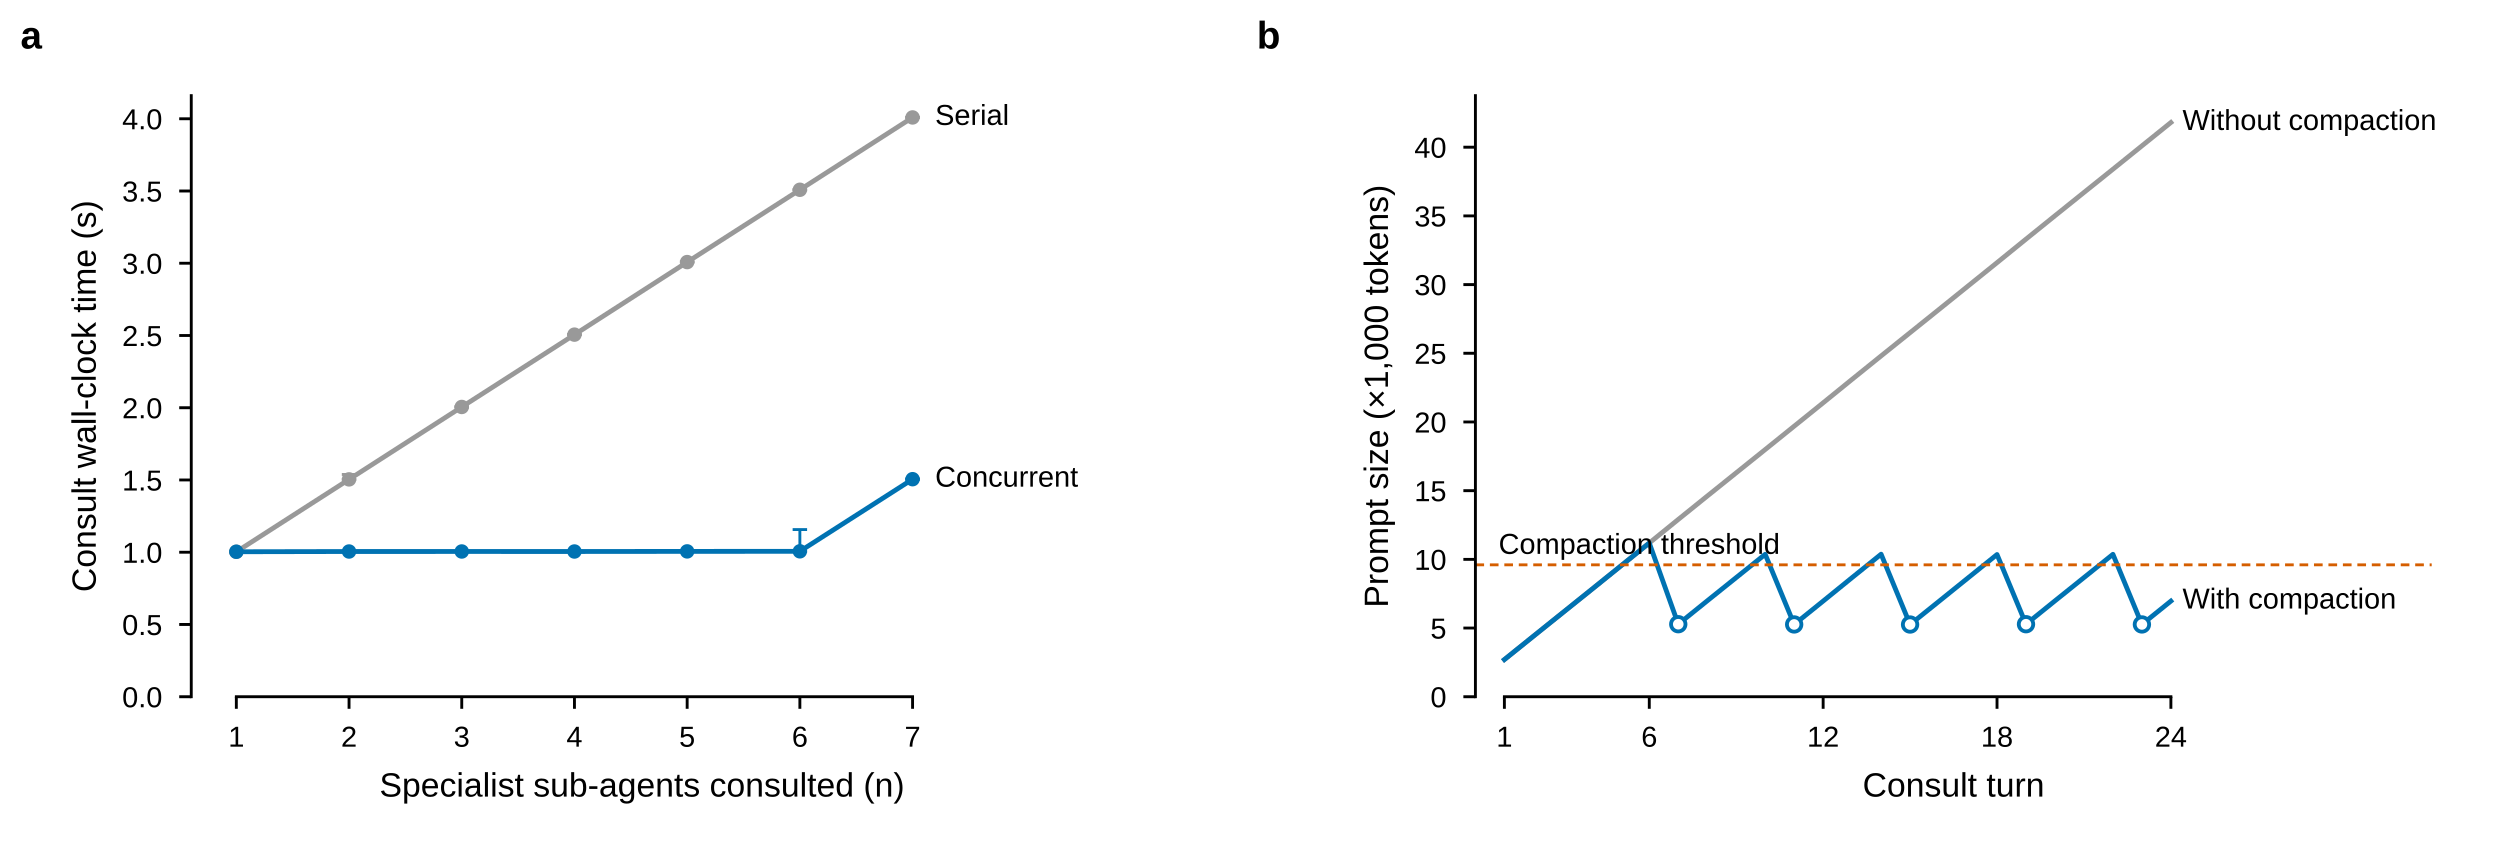
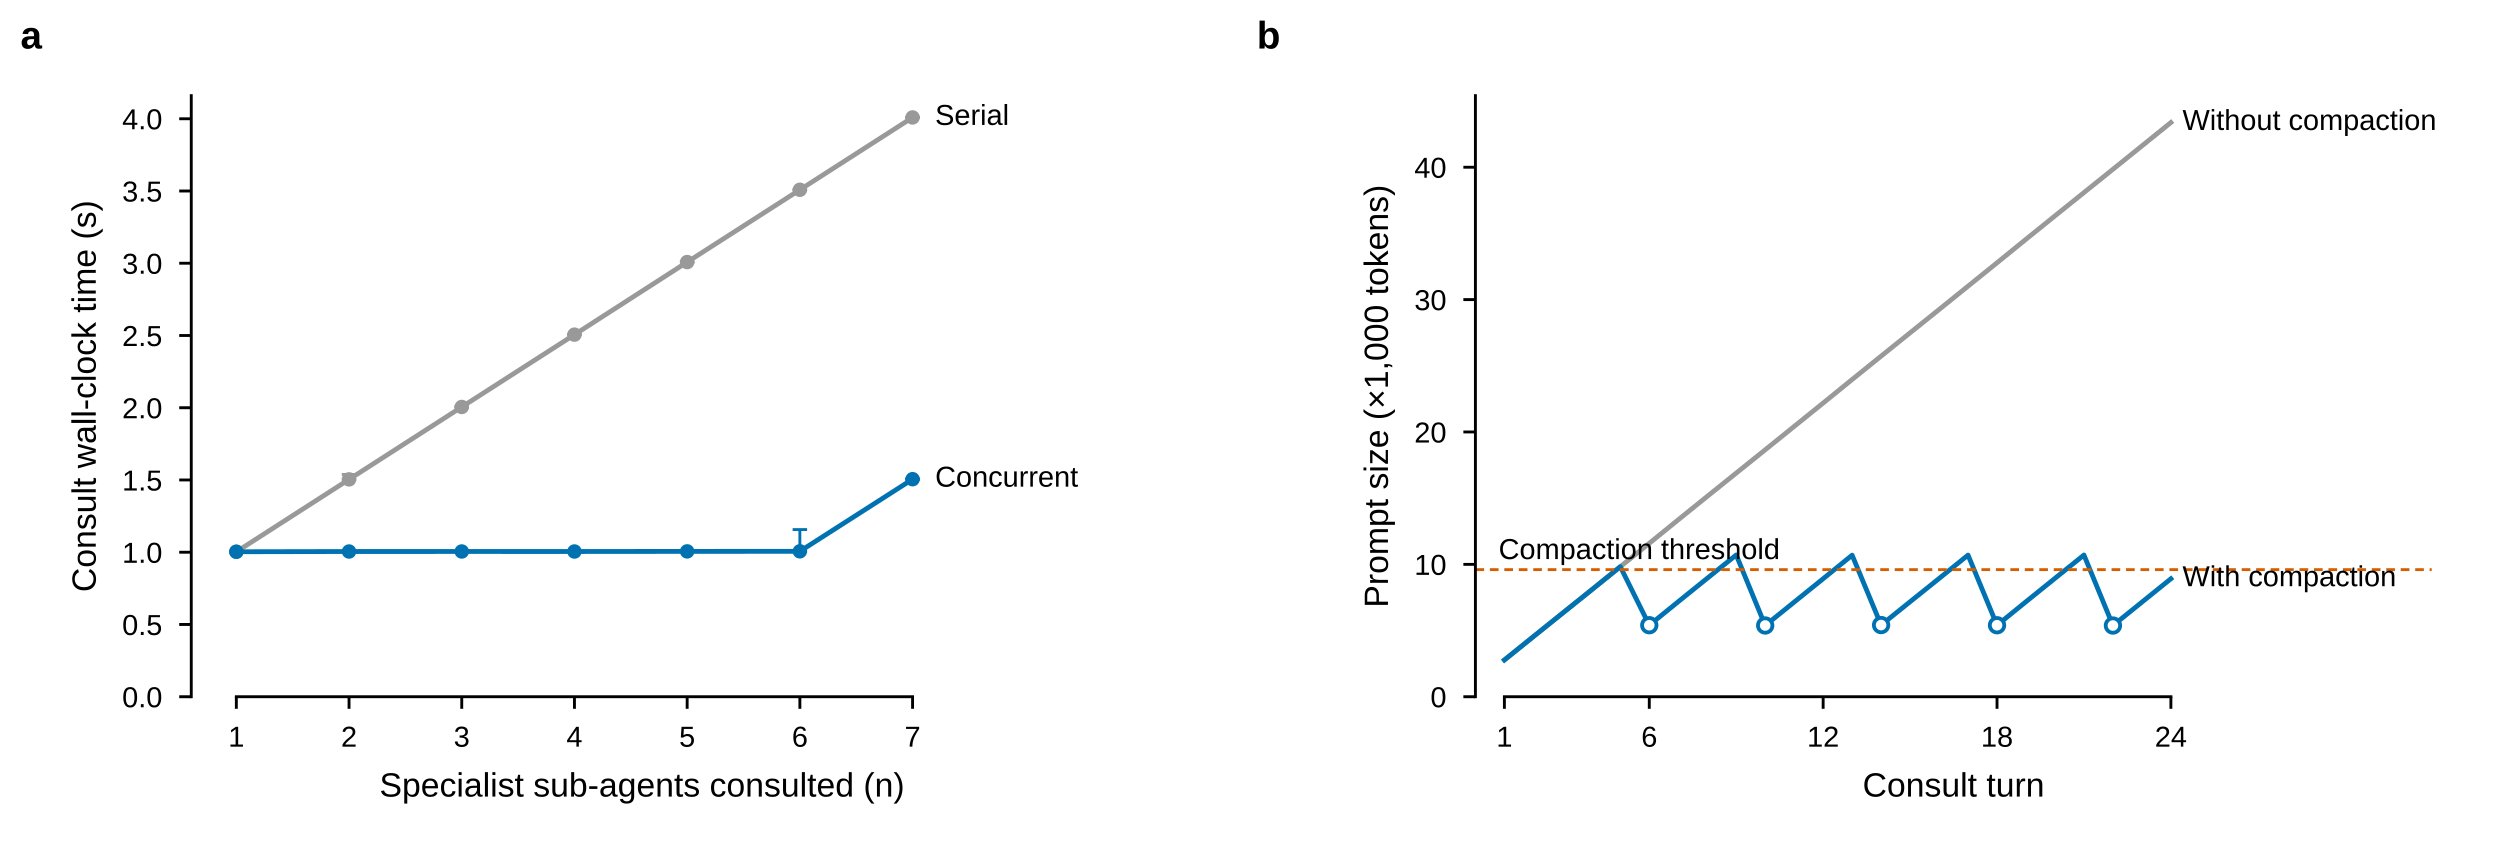
<svg xmlns="http://www.w3.org/2000/svg" xmlns:xlink="http://www.w3.org/1999/xlink" width="518.74pt" height="175.748pt" viewBox="0 0 518.74 175.748" version="1.1">
  <defs>
    <style type="text/css">*{stroke-linejoin: round; stroke-linecap: butt}</style>
  </defs>
  <g id="figure_1">
    <g id="patch_1">
      <path d="M 0 175.748  L 518.74 175.748  L 518.74 0  L 0 0  z " style="fill: #ffffff" />
    </g>
    <g id="axes_1">
      <g id="patch_2">
        <path d="M 39.685 144.567  L 226.772 144.567  L 226.772 19.843  L 39.685 19.843  z " style="fill: #ffffff" />
      </g>
      <g id="matplotlib.axis_1">
        <g id="xtick_1">
          <g id="line2d_1">
            <defs>
-               <path id="m132a4a13b3" d="M 0 0  L 0 2.5  " style="stroke: #000000; stroke-width: 0.6" />
+               <path id="m43f0a25171" d="M 0 0  L 0 2.5  " style="stroke: #000000; stroke-width: 0.6" />
            </defs>
            <g>
-               <use xlink:href="#m132a4a13b3" x="49.039" y="144.567" style="stroke: #000000; stroke-width: 0.6" />
+               <use xlink:href="#m43f0a25171" x="49.039" y="144.567" style="stroke: #000000; stroke-width: 0.6" />
            </g>
          </g>
          <g id="text_1">
            <text style="font-size: 6px; font-family: 'Liberation Sans', sans-serif; text-anchor: middle" x="49.039" y="154.935" transform="rotate(-0 49.03937 154.9351)">1</text>
          </g>
        </g>
        <g id="xtick_2">
          <g id="line2d_2">
            <g>
-               <use xlink:href="#m132a4a13b3" x="72.425" y="144.567" style="stroke: #000000; stroke-width: 0.6" />
+               <use xlink:href="#m43f0a25171" x="72.425" y="144.567" style="stroke: #000000; stroke-width: 0.6" />
            </g>
          </g>
          <g id="text_2">
            <text style="font-size: 6px; font-family: 'Liberation Sans', sans-serif; text-anchor: middle" x="72.425" y="154.935" transform="rotate(-0 72.4252 154.9351)">2</text>
          </g>
        </g>
        <g id="xtick_3">
          <g id="line2d_3">
            <g>
-               <use xlink:href="#m132a4a13b3" x="95.811" y="144.567" style="stroke: #000000; stroke-width: 0.6" />
+               <use xlink:href="#m43f0a25171" x="95.811" y="144.567" style="stroke: #000000; stroke-width: 0.6" />
            </g>
          </g>
          <g id="text_3">
            <text style="font-size: 6px; font-family: 'Liberation Sans', sans-serif; text-anchor: middle" x="95.811" y="154.935" transform="rotate(-0 95.81102 154.9351)">3</text>
          </g>
        </g>
        <g id="xtick_4">
          <g id="line2d_4">
            <g>
-               <use xlink:href="#m132a4a13b3" x="119.197" y="144.567" style="stroke: #000000; stroke-width: 0.6" />
+               <use xlink:href="#m43f0a25171" x="119.197" y="144.567" style="stroke: #000000; stroke-width: 0.6" />
            </g>
          </g>
          <g id="text_4">
            <text style="font-size: 6px; font-family: 'Liberation Sans', sans-serif; text-anchor: middle" x="119.197" y="154.935" transform="rotate(-0 119.1968 154.9351)">4</text>
          </g>
        </g>
        <g id="xtick_5">
          <g id="line2d_5">
            <g>
-               <use xlink:href="#m132a4a13b3" x="142.583" y="144.567" style="stroke: #000000; stroke-width: 0.6" />
+               <use xlink:href="#m43f0a25171" x="142.583" y="144.567" style="stroke: #000000; stroke-width: 0.6" />
            </g>
          </g>
          <g id="text_5">
            <text style="font-size: 6px; font-family: 'Liberation Sans', sans-serif; text-anchor: middle" x="142.583" y="154.935" transform="rotate(-0 142.5827 154.9351)">5</text>
          </g>
        </g>
        <g id="xtick_6">
          <g id="line2d_6">
            <g>
-               <use xlink:href="#m132a4a13b3" x="165.969" y="144.567" style="stroke: #000000; stroke-width: 0.6" />
+               <use xlink:href="#m43f0a25171" x="165.969" y="144.567" style="stroke: #000000; stroke-width: 0.6" />
            </g>
          </g>
          <g id="text_6">
            <text style="font-size: 6px; font-family: 'Liberation Sans', sans-serif; text-anchor: middle" x="165.969" y="154.935" transform="rotate(-0 165.9685 154.9351)">6</text>
          </g>
        </g>
        <g id="xtick_7">
          <g id="line2d_7">
            <g>
-               <use xlink:href="#m132a4a13b3" x="189.354" y="144.567" style="stroke: #000000; stroke-width: 0.6" />
+               <use xlink:href="#m43f0a25171" x="189.354" y="144.567" style="stroke: #000000; stroke-width: 0.6" />
            </g>
          </g>
          <g id="text_7">
            <text style="font-size: 6px; font-family: 'Liberation Sans', sans-serif; text-anchor: middle" x="189.354" y="154.935" transform="rotate(-0 189.3543 154.9351)">7</text>
          </g>
        </g>
        <g id="text_8">
          <text style="font-size: 7px; font-family: 'Liberation Sans', sans-serif; text-anchor: middle" x="133.228" y="165.294" transform="rotate(-0 133.2283 165.294)">Specialist sub-agents consulted (n)</text>
        </g>
      </g>
      <g id="matplotlib.axis_2">
        <g id="ytick_1">
          <g id="line2d_8">
            <defs>
-               <path id="mbceb572abf" d="M 0 0  L -2.5 0  " style="stroke: #000000; stroke-width: 0.6" />
+               <path id="m7b95e24896" d="M 0 0  L -2.5 0  " style="stroke: #000000; stroke-width: 0.6" />
            </defs>
            <g>
-               <use xlink:href="#mbceb572abf" x="39.685" y="144.567" style="stroke: #000000; stroke-width: 0.6" />
+               <use xlink:href="#m7b95e24896" x="39.685" y="144.567" style="stroke: #000000; stroke-width: 0.6" />
            </g>
          </g>
          <g id="text_9">
            <text style="font-size: 6px; font-family: 'Liberation Sans', sans-serif; text-anchor: end" x="33.685" y="146.751" transform="rotate(-0 33.68504 146.751)">0.0</text>
          </g>
        </g>
        <g id="ytick_2">
          <g id="line2d_9">
            <g>
-               <use xlink:href="#mbceb572abf" x="39.685" y="129.576" style="stroke: #000000; stroke-width: 0.6" />
+               <use xlink:href="#m7b95e24896" x="39.685" y="129.576" style="stroke: #000000; stroke-width: 0.6" />
            </g>
          </g>
          <g id="text_10">
            <text style="font-size: 6px; font-family: 'Liberation Sans', sans-serif; text-anchor: end" x="33.685" y="131.76" transform="rotate(-0 33.68504 131.7604)">0.5</text>
          </g>
        </g>
        <g id="ytick_3">
          <g id="line2d_10">
            <g>
-               <use xlink:href="#mbceb572abf" x="39.685" y="114.586" style="stroke: #000000; stroke-width: 0.6" />
+               <use xlink:href="#m7b95e24896" x="39.685" y="114.586" style="stroke: #000000; stroke-width: 0.6" />
            </g>
          </g>
          <g id="text_11">
            <text style="font-size: 6px; font-family: 'Liberation Sans', sans-serif; text-anchor: end" x="33.685" y="116.77" transform="rotate(-0 33.68504 116.7698)">1.0</text>
          </g>
        </g>
        <g id="ytick_4">
          <g id="line2d_11">
            <g>
-               <use xlink:href="#mbceb572abf" x="39.685" y="99.595" style="stroke: #000000; stroke-width: 0.6" />
+               <use xlink:href="#m7b95e24896" x="39.685" y="99.595" style="stroke: #000000; stroke-width: 0.6" />
            </g>
          </g>
          <g id="text_12">
            <text style="font-size: 6px; font-family: 'Liberation Sans', sans-serif; text-anchor: end" x="33.685" y="101.779" transform="rotate(-0 33.68504 101.7792)">1.5</text>
          </g>
        </g>
        <g id="ytick_5">
          <g id="line2d_12">
            <g>
-               <use xlink:href="#mbceb572abf" x="39.685" y="84.605" style="stroke: #000000; stroke-width: 0.6" />
+               <use xlink:href="#m7b95e24896" x="39.685" y="84.605" style="stroke: #000000; stroke-width: 0.6" />
            </g>
          </g>
          <g id="text_13">
            <text style="font-size: 6px; font-family: 'Liberation Sans', sans-serif; text-anchor: end" x="33.685" y="86.789" transform="rotate(-0 33.68504 86.78862)">2.0</text>
          </g>
        </g>
        <g id="ytick_6">
          <g id="line2d_13">
            <g>
-               <use xlink:href="#mbceb572abf" x="39.685" y="69.614" style="stroke: #000000; stroke-width: 0.6" />
+               <use xlink:href="#m7b95e24896" x="39.685" y="69.614" style="stroke: #000000; stroke-width: 0.6" />
            </g>
          </g>
          <g id="text_14">
            <text style="font-size: 6px; font-family: 'Liberation Sans', sans-serif; text-anchor: end" x="33.685" y="71.798" transform="rotate(-0 33.68504 71.79803)">2.5</text>
          </g>
        </g>
        <g id="ytick_7">
          <g id="line2d_14">
            <g>
-               <use xlink:href="#mbceb572abf" x="39.685" y="54.623" style="stroke: #000000; stroke-width: 0.6" />
+               <use xlink:href="#m7b95e24896" x="39.685" y="54.623" style="stroke: #000000; stroke-width: 0.6" />
            </g>
          </g>
          <g id="text_15">
            <text style="font-size: 6px; font-family: 'Liberation Sans', sans-serif; text-anchor: end" x="33.685" y="56.807" transform="rotate(-0 33.68504 56.80743)">3.0</text>
          </g>
        </g>
        <g id="ytick_8">
          <g id="line2d_15">
            <g>
-               <use xlink:href="#mbceb572abf" x="39.685" y="39.633" style="stroke: #000000; stroke-width: 0.6" />
+               <use xlink:href="#m7b95e24896" x="39.685" y="39.633" style="stroke: #000000; stroke-width: 0.6" />
            </g>
          </g>
          <g id="text_16">
            <text style="font-size: 6px; font-family: 'Liberation Sans', sans-serif; text-anchor: end" x="33.685" y="41.817" transform="rotate(-0 33.68504 41.81683)">3.5</text>
          </g>
        </g>
        <g id="ytick_9">
          <g id="line2d_16">
            <g>
-               <use xlink:href="#mbceb572abf" x="39.685" y="24.642" style="stroke: #000000; stroke-width: 0.6" />
+               <use xlink:href="#m7b95e24896" x="39.685" y="24.642" style="stroke: #000000; stroke-width: 0.6" />
            </g>
          </g>
          <g id="text_17">
            <text style="font-size: 6px; font-family: 'Liberation Sans', sans-serif; text-anchor: end" x="33.685" y="26.826" transform="rotate(-0 33.68504 26.82624)">4.0</text>
          </g>
        </g>
        <g id="text_18">
          <text style="font-size: 7px; font-family: 'Liberation Sans', sans-serif; text-anchor: middle" x="19.872" y="82.205" transform="rotate(-90 19.87189 82.20472)">Consult wall-clock time (s)</text>
        </g>
      </g>
      <g id="LineCollection_1">
-         <path d="M 49.039 114.501  L 49.039 114.472  " clip-path="url(#p5bbe32b150)" style="fill: none; stroke: #999999; stroke-width: 0.6" />
-         <path d="M 72.425 99.477  L 72.425 98.448  " clip-path="url(#p5bbe32b150)" style="fill: none; stroke: #999999; stroke-width: 0.6" />
-         <path d="M 95.811 84.467  L 95.811 84.412  " clip-path="url(#p5bbe32b150)" style="fill: none; stroke: #999999; stroke-width: 0.6" />
-         <path d="M 119.197 69.442  L 119.197 69.408  " clip-path="url(#p5bbe32b150)" style="fill: none; stroke: #999999; stroke-width: 0.6" />
-         <path d="M 142.583 54.411  L 142.583 54.297  " clip-path="url(#p5bbe32b150)" style="fill: none; stroke: #999999; stroke-width: 0.6" />
-         <path d="M 165.969 39.398  L 165.969 39.376  " clip-path="url(#p5bbe32b150)" style="fill: none; stroke: #999999; stroke-width: 0.6" />
-         <path d="M 189.354 24.379  L 189.354 24.35  " clip-path="url(#p5bbe32b150)" style="fill: none; stroke: #999999; stroke-width: 0.6" />
+         <path d="M 49.039 114.501  L 49.039 114.472  " clip-path="url(#p2712687a7f)" style="fill: none; stroke: #999999; stroke-width: 0.6" />
+         <path d="M 72.425 99.477  L 72.425 98.448  " clip-path="url(#p2712687a7f)" style="fill: none; stroke: #999999; stroke-width: 0.6" />
+         <path d="M 95.811 84.467  L 95.811 84.412  " clip-path="url(#p2712687a7f)" style="fill: none; stroke: #999999; stroke-width: 0.6" />
+         <path d="M 119.197 69.442  L 119.197 69.408  " clip-path="url(#p2712687a7f)" style="fill: none; stroke: #999999; stroke-width: 0.6" />
+         <path d="M 142.583 54.411  L 142.583 54.297  " clip-path="url(#p2712687a7f)" style="fill: none; stroke: #999999; stroke-width: 0.6" />
+         <path d="M 165.969 39.398  L 165.969 39.376  " clip-path="url(#p2712687a7f)" style="fill: none; stroke: #999999; stroke-width: 0.6" />
+         <path d="M 189.354 24.379  L 189.354 24.35  " clip-path="url(#p2712687a7f)" style="fill: none; stroke: #999999; stroke-width: 0.6" />
      </g>
      <g id="line2d_17">
        <defs>
-           <path id="m0209ae653e" d="M 1.5 0  L -1.5 -0  " style="stroke: #999999; stroke-width: 0.6" />
+           <path id="m9b34ec1f8d" d="M 1.5 0  L -1.5 -0  " style="stroke: #999999; stroke-width: 0.6" />
        </defs>
-         <g clip-path="url(#p5bbe32b150)">
-           <use xlink:href="#m0209ae653e" x="49.039" y="114.501" style="fill: #999999; stroke: #999999; stroke-width: 0.6" />
-           <use xlink:href="#m0209ae653e" x="72.425" y="99.477" style="fill: #999999; stroke: #999999; stroke-width: 0.6" />
-           <use xlink:href="#m0209ae653e" x="95.811" y="84.467" style="fill: #999999; stroke: #999999; stroke-width: 0.6" />
-           <use xlink:href="#m0209ae653e" x="119.197" y="69.442" style="fill: #999999; stroke: #999999; stroke-width: 0.6" />
-           <use xlink:href="#m0209ae653e" x="142.583" y="54.411" style="fill: #999999; stroke: #999999; stroke-width: 0.6" />
-           <use xlink:href="#m0209ae653e" x="165.969" y="39.398" style="fill: #999999; stroke: #999999; stroke-width: 0.6" />
-           <use xlink:href="#m0209ae653e" x="189.354" y="24.379" style="fill: #999999; stroke: #999999; stroke-width: 0.6" />
+         <g clip-path="url(#p2712687a7f)">
+           <use xlink:href="#m9b34ec1f8d" x="49.039" y="114.501" style="fill: #999999; stroke: #999999; stroke-width: 0.6" />
+           <use xlink:href="#m9b34ec1f8d" x="72.425" y="99.477" style="fill: #999999; stroke: #999999; stroke-width: 0.6" />
+           <use xlink:href="#m9b34ec1f8d" x="95.811" y="84.467" style="fill: #999999; stroke: #999999; stroke-width: 0.6" />
+           <use xlink:href="#m9b34ec1f8d" x="119.197" y="69.442" style="fill: #999999; stroke: #999999; stroke-width: 0.6" />
+           <use xlink:href="#m9b34ec1f8d" x="142.583" y="54.411" style="fill: #999999; stroke: #999999; stroke-width: 0.6" />
+           <use xlink:href="#m9b34ec1f8d" x="165.969" y="39.398" style="fill: #999999; stroke: #999999; stroke-width: 0.6" />
+           <use xlink:href="#m9b34ec1f8d" x="189.354" y="24.379" style="fill: #999999; stroke: #999999; stroke-width: 0.6" />
        </g>
      </g>
      <g id="line2d_18">
-         <g clip-path="url(#p5bbe32b150)">
-           <use xlink:href="#m0209ae653e" x="49.039" y="114.472" style="fill: #999999; stroke: #999999; stroke-width: 0.6" />
-           <use xlink:href="#m0209ae653e" x="72.425" y="98.448" style="fill: #999999; stroke: #999999; stroke-width: 0.6" />
-           <use xlink:href="#m0209ae653e" x="95.811" y="84.412" style="fill: #999999; stroke: #999999; stroke-width: 0.6" />
-           <use xlink:href="#m0209ae653e" x="119.197" y="69.408" style="fill: #999999; stroke: #999999; stroke-width: 0.6" />
-           <use xlink:href="#m0209ae653e" x="142.583" y="54.297" style="fill: #999999; stroke: #999999; stroke-width: 0.6" />
-           <use xlink:href="#m0209ae653e" x="165.969" y="39.376" style="fill: #999999; stroke: #999999; stroke-width: 0.6" />
-           <use xlink:href="#m0209ae653e" x="189.354" y="24.35" style="fill: #999999; stroke: #999999; stroke-width: 0.6" />
+         <g clip-path="url(#p2712687a7f)">
+           <use xlink:href="#m9b34ec1f8d" x="49.039" y="114.472" style="fill: #999999; stroke: #999999; stroke-width: 0.6" />
+           <use xlink:href="#m9b34ec1f8d" x="72.425" y="98.448" style="fill: #999999; stroke: #999999; stroke-width: 0.6" />
+           <use xlink:href="#m9b34ec1f8d" x="95.811" y="84.412" style="fill: #999999; stroke: #999999; stroke-width: 0.6" />
+           <use xlink:href="#m9b34ec1f8d" x="119.197" y="69.408" style="fill: #999999; stroke: #999999; stroke-width: 0.6" />
+           <use xlink:href="#m9b34ec1f8d" x="142.583" y="54.297" style="fill: #999999; stroke: #999999; stroke-width: 0.6" />
+           <use xlink:href="#m9b34ec1f8d" x="165.969" y="39.376" style="fill: #999999; stroke: #999999; stroke-width: 0.6" />
+           <use xlink:href="#m9b34ec1f8d" x="189.354" y="24.35" style="fill: #999999; stroke: #999999; stroke-width: 0.6" />
        </g>
      </g>
      <g id="LineCollection_2">
-         <path d="M 49.039 114.494  L 49.039 114.453  " clip-path="url(#p5bbe32b150)" style="fill: none; stroke: #0072b2; stroke-width: 0.6" />
-         <path d="M 72.425 114.462  L 72.425 114.425  " clip-path="url(#p5bbe32b150)" style="fill: none; stroke: #0072b2; stroke-width: 0.6" />
-         <path d="M 95.811 114.453  L 95.811 114.429  " clip-path="url(#p5bbe32b150)" style="fill: none; stroke: #0072b2; stroke-width: 0.6" />
-         <path d="M 119.197 114.437  L 119.197 114.422  " clip-path="url(#p5bbe32b150)" style="fill: none; stroke: #0072b2; stroke-width: 0.6" />
-         <path d="M 142.583 114.417  L 142.583 114.373  " clip-path="url(#p5bbe32b150)" style="fill: none; stroke: #0072b2; stroke-width: 0.6" />
-         <path d="M 165.969 114.409  L 165.969 109.885  " clip-path="url(#p5bbe32b150)" style="fill: none; stroke: #0072b2; stroke-width: 0.6" />
-         <path d="M 189.354 99.434  L 189.354 99.41  " clip-path="url(#p5bbe32b150)" style="fill: none; stroke: #0072b2; stroke-width: 0.6" />
+         <path d="M 49.039 114.494  L 49.039 114.453  " clip-path="url(#p2712687a7f)" style="fill: none; stroke: #0072b2; stroke-width: 0.6" />
+         <path d="M 72.425 114.462  L 72.425 114.425  " clip-path="url(#p2712687a7f)" style="fill: none; stroke: #0072b2; stroke-width: 0.6" />
+         <path d="M 95.811 114.453  L 95.811 114.429  " clip-path="url(#p2712687a7f)" style="fill: none; stroke: #0072b2; stroke-width: 0.6" />
+         <path d="M 119.197 114.437  L 119.197 114.422  " clip-path="url(#p2712687a7f)" style="fill: none; stroke: #0072b2; stroke-width: 0.6" />
+         <path d="M 142.583 114.417  L 142.583 114.373  " clip-path="url(#p2712687a7f)" style="fill: none; stroke: #0072b2; stroke-width: 0.6" />
+         <path d="M 165.969 114.409  L 165.969 109.885  " clip-path="url(#p2712687a7f)" style="fill: none; stroke: #0072b2; stroke-width: 0.6" />
+         <path d="M 189.354 99.434  L 189.354 99.41  " clip-path="url(#p2712687a7f)" style="fill: none; stroke: #0072b2; stroke-width: 0.6" />
      </g>
      <g id="line2d_19">
        <defs>
-           <path id="mdae2e8fd87" d="M 1.5 0  L -1.5 -0  " style="stroke: #0072b2; stroke-width: 0.6" />
+           <path id="ma5140a995d" d="M 1.5 0  L -1.5 -0  " style="stroke: #0072b2; stroke-width: 0.6" />
        </defs>
-         <g clip-path="url(#p5bbe32b150)">
-           <use xlink:href="#mdae2e8fd87" x="49.039" y="114.494" style="fill: #0072b2; stroke: #0072b2; stroke-width: 0.6" />
-           <use xlink:href="#mdae2e8fd87" x="72.425" y="114.462" style="fill: #0072b2; stroke: #0072b2; stroke-width: 0.6" />
-           <use xlink:href="#mdae2e8fd87" x="95.811" y="114.453" style="fill: #0072b2; stroke: #0072b2; stroke-width: 0.6" />
-           <use xlink:href="#mdae2e8fd87" x="119.197" y="114.437" style="fill: #0072b2; stroke: #0072b2; stroke-width: 0.6" />
-           <use xlink:href="#mdae2e8fd87" x="142.583" y="114.417" style="fill: #0072b2; stroke: #0072b2; stroke-width: 0.6" />
-           <use xlink:href="#mdae2e8fd87" x="165.969" y="114.409" style="fill: #0072b2; stroke: #0072b2; stroke-width: 0.6" />
-           <use xlink:href="#mdae2e8fd87" x="189.354" y="99.434" style="fill: #0072b2; stroke: #0072b2; stroke-width: 0.6" />
+         <g clip-path="url(#p2712687a7f)">
+           <use xlink:href="#ma5140a995d" x="49.039" y="114.494" style="fill: #0072b2; stroke: #0072b2; stroke-width: 0.6" />
+           <use xlink:href="#ma5140a995d" x="72.425" y="114.462" style="fill: #0072b2; stroke: #0072b2; stroke-width: 0.6" />
+           <use xlink:href="#ma5140a995d" x="95.811" y="114.453" style="fill: #0072b2; stroke: #0072b2; stroke-width: 0.6" />
+           <use xlink:href="#ma5140a995d" x="119.197" y="114.437" style="fill: #0072b2; stroke: #0072b2; stroke-width: 0.6" />
+           <use xlink:href="#ma5140a995d" x="142.583" y="114.417" style="fill: #0072b2; stroke: #0072b2; stroke-width: 0.6" />
+           <use xlink:href="#ma5140a995d" x="165.969" y="114.409" style="fill: #0072b2; stroke: #0072b2; stroke-width: 0.6" />
+           <use xlink:href="#ma5140a995d" x="189.354" y="99.434" style="fill: #0072b2; stroke: #0072b2; stroke-width: 0.6" />
        </g>
      </g>
      <g id="line2d_20">
-         <g clip-path="url(#p5bbe32b150)">
-           <use xlink:href="#mdae2e8fd87" x="49.039" y="114.453" style="fill: #0072b2; stroke: #0072b2; stroke-width: 0.6" />
-           <use xlink:href="#mdae2e8fd87" x="72.425" y="114.425" style="fill: #0072b2; stroke: #0072b2; stroke-width: 0.6" />
-           <use xlink:href="#mdae2e8fd87" x="95.811" y="114.429" style="fill: #0072b2; stroke: #0072b2; stroke-width: 0.6" />
-           <use xlink:href="#mdae2e8fd87" x="119.197" y="114.422" style="fill: #0072b2; stroke: #0072b2; stroke-width: 0.6" />
-           <use xlink:href="#mdae2e8fd87" x="142.583" y="114.373" style="fill: #0072b2; stroke: #0072b2; stroke-width: 0.6" />
-           <use xlink:href="#mdae2e8fd87" x="165.969" y="109.885" style="fill: #0072b2; stroke: #0072b2; stroke-width: 0.6" />
-           <use xlink:href="#mdae2e8fd87" x="189.354" y="99.41" style="fill: #0072b2; stroke: #0072b2; stroke-width: 0.6" />
+         <g clip-path="url(#p2712687a7f)">
+           <use xlink:href="#ma5140a995d" x="49.039" y="114.453" style="fill: #0072b2; stroke: #0072b2; stroke-width: 0.6" />
+           <use xlink:href="#ma5140a995d" x="72.425" y="114.425" style="fill: #0072b2; stroke: #0072b2; stroke-width: 0.6" />
+           <use xlink:href="#ma5140a995d" x="95.811" y="114.429" style="fill: #0072b2; stroke: #0072b2; stroke-width: 0.6" />
+           <use xlink:href="#ma5140a995d" x="119.197" y="114.422" style="fill: #0072b2; stroke: #0072b2; stroke-width: 0.6" />
+           <use xlink:href="#ma5140a995d" x="142.583" y="114.373" style="fill: #0072b2; stroke: #0072b2; stroke-width: 0.6" />
+           <use xlink:href="#ma5140a995d" x="165.969" y="109.885" style="fill: #0072b2; stroke: #0072b2; stroke-width: 0.6" />
+           <use xlink:href="#ma5140a995d" x="189.354" y="99.41" style="fill: #0072b2; stroke: #0072b2; stroke-width: 0.6" />
        </g>
      </g>
      <g id="line2d_21">
-         <path d="M 49.039 114.491  L 72.425 99.469  L 95.811 84.443  L 119.197 69.436  L 142.583 54.381  L 165.969 39.378  L 189.354 24.368  " clip-path="url(#p5bbe32b150)" style="fill: none; stroke: #999999; stroke-linecap: square" />
+         <path d="M 49.039 114.491  L 72.425 99.469  L 95.811 84.443  L 119.197 69.436  L 142.583 54.381  L 165.969 39.378  L 189.354 24.368  " clip-path="url(#p2712687a7f)" style="fill: none; stroke: #999999; stroke-linecap: square" />
        <defs>
-           <path id="mc43f2fff91" d="M 0 1.5  C 0.398 1.5 0.779 1.342 1.061 1.061  C 1.342 0.779 1.5 0.398 1.5 0  C 1.5 -0.398 1.342 -0.779 1.061 -1.061  C 0.779 -1.342 0.398 -1.5 0 -1.5  C -0.398 -1.5 -0.779 -1.342 -1.061 -1.061  C -1.342 -0.779 -1.5 -0.398 -1.5 0  C -1.5 0.398 -1.342 0.779 -1.061 1.061  C -0.779 1.342 -0.398 1.5 0 1.5  z " style="stroke: #000000; stroke-opacity: 0" />
+           <path id="m3cbc6c89d7" d="M 0 1.5  C 0.398 1.5 0.779 1.342 1.061 1.061  C 1.342 0.779 1.5 0.398 1.5 0  C 1.5 -0.398 1.342 -0.779 1.061 -1.061  C 0.779 -1.342 0.398 -1.5 0 -1.5  C -0.398 -1.5 -0.779 -1.342 -1.061 -1.061  C -1.342 -0.779 -1.5 -0.398 -1.5 0  C -1.5 0.398 -1.342 0.779 -1.061 1.061  C -0.779 1.342 -0.398 1.5 0 1.5  z " style="stroke: #000000; stroke-opacity: 0" />
        </defs>
-         <g clip-path="url(#p5bbe32b150)">
-           <use xlink:href="#mc43f2fff91" x="49.039" y="114.491" style="fill: #999999; stroke: #000000; stroke-opacity: 0" />
-           <use xlink:href="#mc43f2fff91" x="72.425" y="99.469" style="fill: #999999; stroke: #000000; stroke-opacity: 0" />
-           <use xlink:href="#mc43f2fff91" x="95.811" y="84.443" style="fill: #999999; stroke: #000000; stroke-opacity: 0" />
-           <use xlink:href="#mc43f2fff91" x="119.197" y="69.436" style="fill: #999999; stroke: #000000; stroke-opacity: 0" />
-           <use xlink:href="#mc43f2fff91" x="142.583" y="54.381" style="fill: #999999; stroke: #000000; stroke-opacity: 0" />
-           <use xlink:href="#mc43f2fff91" x="165.969" y="39.378" style="fill: #999999; stroke: #000000; stroke-opacity: 0" />
-           <use xlink:href="#mc43f2fff91" x="189.354" y="24.368" style="fill: #999999; stroke: #000000; stroke-opacity: 0" />
+         <g clip-path="url(#p2712687a7f)">
+           <use xlink:href="#m3cbc6c89d7" x="49.039" y="114.491" style="fill: #999999; stroke: #000000; stroke-opacity: 0" />
+           <use xlink:href="#m3cbc6c89d7" x="72.425" y="99.469" style="fill: #999999; stroke: #000000; stroke-opacity: 0" />
+           <use xlink:href="#m3cbc6c89d7" x="95.811" y="84.443" style="fill: #999999; stroke: #000000; stroke-opacity: 0" />
+           <use xlink:href="#m3cbc6c89d7" x="119.197" y="69.436" style="fill: #999999; stroke: #000000; stroke-opacity: 0" />
+           <use xlink:href="#m3cbc6c89d7" x="142.583" y="54.381" style="fill: #999999; stroke: #000000; stroke-opacity: 0" />
+           <use xlink:href="#m3cbc6c89d7" x="165.969" y="39.378" style="fill: #999999; stroke: #000000; stroke-opacity: 0" />
+           <use xlink:href="#m3cbc6c89d7" x="189.354" y="24.368" style="fill: #999999; stroke: #000000; stroke-opacity: 0" />
        </g>
      </g>
      <g id="line2d_22">
-         <path d="M 49.039 114.485  L 72.425 114.436  L 95.811 114.431  L 119.197 114.434  L 142.583 114.412  L 165.969 114.397  L 189.354 99.429  " clip-path="url(#p5bbe32b150)" style="fill: none; stroke: #0072b2; stroke-linecap: square" />
+         <path d="M 49.039 114.485  L 72.425 114.436  L 95.811 114.431  L 119.197 114.434  L 142.583 114.412  L 165.969 114.397  L 189.354 99.429  " clip-path="url(#p2712687a7f)" style="fill: none; stroke: #0072b2; stroke-linecap: square" />
        <defs>
-           <path id="mb10f20690c" d="M 0 1.5  C 0.398 1.5 0.779 1.342 1.061 1.061  C 1.342 0.779 1.5 0.398 1.5 0  C 1.5 -0.398 1.342 -0.779 1.061 -1.061  C 0.779 -1.342 0.398 -1.5 0 -1.5  C -0.398 -1.5 -0.779 -1.342 -1.061 -1.061  C -1.342 -0.779 -1.5 -0.398 -1.5 0  C -1.5 0.398 -1.342 0.779 -1.061 1.061  C -0.779 1.342 -0.398 1.5 0 1.5  z " style="stroke: #000000; stroke-opacity: 0" />
+           <path id="mdff1bfb014" d="M 0 1.5  C 0.398 1.5 0.779 1.342 1.061 1.061  C 1.342 0.779 1.5 0.398 1.5 0  C 1.5 -0.398 1.342 -0.779 1.061 -1.061  C 0.779 -1.342 0.398 -1.5 0 -1.5  C -0.398 -1.5 -0.779 -1.342 -1.061 -1.061  C -1.342 -0.779 -1.5 -0.398 -1.5 0  C -1.5 0.398 -1.342 0.779 -1.061 1.061  C -0.779 1.342 -0.398 1.5 0 1.5  z " style="stroke: #000000; stroke-opacity: 0" />
        </defs>
-         <g clip-path="url(#p5bbe32b150)">
-           <use xlink:href="#mb10f20690c" x="49.039" y="114.485" style="fill: #0072b2; stroke: #000000; stroke-opacity: 0" />
-           <use xlink:href="#mb10f20690c" x="72.425" y="114.436" style="fill: #0072b2; stroke: #000000; stroke-opacity: 0" />
-           <use xlink:href="#mb10f20690c" x="95.811" y="114.431" style="fill: #0072b2; stroke: #000000; stroke-opacity: 0" />
-           <use xlink:href="#mb10f20690c" x="119.197" y="114.434" style="fill: #0072b2; stroke: #000000; stroke-opacity: 0" />
-           <use xlink:href="#mb10f20690c" x="142.583" y="114.412" style="fill: #0072b2; stroke: #000000; stroke-opacity: 0" />
-           <use xlink:href="#mb10f20690c" x="165.969" y="114.397" style="fill: #0072b2; stroke: #000000; stroke-opacity: 0" />
-           <use xlink:href="#mb10f20690c" x="189.354" y="99.429" style="fill: #0072b2; stroke: #000000; stroke-opacity: 0" />
+         <g clip-path="url(#p2712687a7f)">
+           <use xlink:href="#mdff1bfb014" x="49.039" y="114.485" style="fill: #0072b2; stroke: #000000; stroke-opacity: 0" />
+           <use xlink:href="#mdff1bfb014" x="72.425" y="114.436" style="fill: #0072b2; stroke: #000000; stroke-opacity: 0" />
+           <use xlink:href="#mdff1bfb014" x="95.811" y="114.431" style="fill: #0072b2; stroke: #000000; stroke-opacity: 0" />
+           <use xlink:href="#mdff1bfb014" x="119.197" y="114.434" style="fill: #0072b2; stroke: #000000; stroke-opacity: 0" />
+           <use xlink:href="#mdff1bfb014" x="142.583" y="114.412" style="fill: #0072b2; stroke: #000000; stroke-opacity: 0" />
+           <use xlink:href="#mdff1bfb014" x="165.969" y="114.397" style="fill: #0072b2; stroke: #000000; stroke-opacity: 0" />
+           <use xlink:href="#mdff1bfb014" x="189.354" y="99.429" style="fill: #0072b2; stroke: #000000; stroke-opacity: 0" />
        </g>
      </g>
      <g id="patch_3">
        <path d="M 39.685 144.567  L 39.685 19.843  " style="fill: none; stroke: #000000; stroke-width: 0.6; stroke-linejoin: miter; stroke-linecap: square" />
      </g>
      <g id="patch_4">
        <path d="M 49.039 144.567  L 189.354 144.567  " style="fill: none; stroke: #000000; stroke-width: 0.6; stroke-linejoin: miter; stroke-linecap: square" />
      </g>
      <g id="text_19">
        <text style="font-size: 6px; font-family: 'Liberation Sans', sans-serif; text-anchor: start" x="194.031" y="25.921" transform="rotate(-0 194.0315 25.92093)">Serial</text>
      </g>
      <g id="text_20">
        <text style="font-size: 6px; font-family: 'Liberation Sans', sans-serif; text-anchor: start" x="194.031" y="100.982" transform="rotate(-0 194.0315 100.9819)">Concurrent</text>
      </g>
    </g>
    <g id="axes_2">
      <g id="patch_5">
        <path d="M 306.142 144.567  L 504.567 144.567  L 504.567 19.843  L 306.142 19.843  z " style="fill: #ffffff" />
      </g>
      <g id="matplotlib.axis_3">
        <g id="xtick_8">
          <g id="line2d_23">
            <g>
-               <use xlink:href="#m132a4a13b3" x="312.155" y="144.567" style="stroke: #000000; stroke-width: 0.6" />
+               <use xlink:href="#m43f0a25171" x="312.155" y="144.567" style="stroke: #000000; stroke-width: 0.6" />
            </g>
          </g>
          <g id="text_21">
            <text style="font-size: 6px; font-family: 'Liberation Sans', sans-serif; text-anchor: middle" x="312.155" y="154.935" transform="rotate(-0 312.1546 154.9351)">1</text>
          </g>
        </g>
        <g id="xtick_9">
          <g id="line2d_24">
            <g>
-               <use xlink:href="#m132a4a13b3" x="342.219" y="144.567" style="stroke: #000000; stroke-width: 0.6" />
+               <use xlink:href="#m43f0a25171" x="342.219" y="144.567" style="stroke: #000000; stroke-width: 0.6" />
            </g>
          </g>
          <g id="text_22">
            <text style="font-size: 6px; font-family: 'Liberation Sans', sans-serif; text-anchor: middle" x="342.219" y="154.935" transform="rotate(-0 342.219 154.9351)">6</text>
          </g>
        </g>
        <g id="xtick_10">
          <g id="line2d_25">
            <g>
-               <use xlink:href="#m132a4a13b3" x="378.296" y="144.567" style="stroke: #000000; stroke-width: 0.6" />
+               <use xlink:href="#m43f0a25171" x="378.296" y="144.567" style="stroke: #000000; stroke-width: 0.6" />
            </g>
          </g>
          <g id="text_23">
            <text style="font-size: 6px; font-family: 'Liberation Sans', sans-serif; text-anchor: middle" x="378.296" y="154.935" transform="rotate(-0 378.2963 154.9351)">12</text>
          </g>
        </g>
        <g id="xtick_11">
          <g id="line2d_26">
            <g>
-               <use xlink:href="#m132a4a13b3" x="414.374" y="144.567" style="stroke: #000000; stroke-width: 0.6" />
+               <use xlink:href="#m43f0a25171" x="414.374" y="144.567" style="stroke: #000000; stroke-width: 0.6" />
            </g>
          </g>
          <g id="text_24">
            <text style="font-size: 6px; font-family: 'Liberation Sans', sans-serif; text-anchor: middle" x="414.374" y="154.935" transform="rotate(-0 414.3737 154.9351)">18</text>
          </g>
        </g>
        <g id="xtick_12">
          <g id="line2d_27">
            <g>
-               <use xlink:href="#m132a4a13b3" x="450.451" y="144.567" style="stroke: #000000; stroke-width: 0.6" />
+               <use xlink:href="#m43f0a25171" x="450.451" y="144.567" style="stroke: #000000; stroke-width: 0.6" />
            </g>
          </g>
          <g id="text_25">
            <text style="font-size: 6px; font-family: 'Liberation Sans', sans-serif; text-anchor: middle" x="450.451" y="154.935" transform="rotate(-0 450.451 154.9351)">24</text>
          </g>
        </g>
        <g id="text_26">
          <text style="font-size: 7px; font-family: 'Liberation Sans', sans-serif; text-anchor: middle" x="405.354" y="165.294" transform="rotate(-0 405.3543 165.294)">Consult turn</text>
        </g>
      </g>
      <g id="matplotlib.axis_4">
        <g id="ytick_10">
          <g id="line2d_28">
            <g>
-               <use xlink:href="#mbceb572abf" x="306.142" y="144.567" style="stroke: #000000; stroke-width: 0.6" />
+               <use xlink:href="#m7b95e24896" x="306.142" y="144.567" style="stroke: #000000; stroke-width: 0.6" />
            </g>
          </g>
          <g id="text_27">
            <text style="font-size: 6px; font-family: 'Liberation Sans', sans-serif; text-anchor: end" x="300.142" y="146.751" transform="rotate(-0 300.1417 146.751)">0</text>
          </g>
        </g>
        <g id="ytick_11">
          <g id="line2d_29">
            <g>
-               <use xlink:href="#mbceb572abf" x="306.142" y="130.314" style="stroke: #000000; stroke-width: 0.6" />
+               <use xlink:href="#m7b95e24896" x="306.142" y="117.1" style="stroke: #000000; stroke-width: 0.6" />
            </g>
          </g>
          <g id="text_28">
-             <text style="font-size: 6px; font-family: 'Liberation Sans', sans-serif; text-anchor: end" x="300.142" y="132.498" transform="rotate(-0 300.1417 132.4983)">5</text>
+             <text style="font-size: 6px; font-family: 'Liberation Sans', sans-serif; text-anchor: end" x="300.142" y="119.284" transform="rotate(-0 300.1417 119.2842)">10</text>
          </g>
        </g>
        <g id="ytick_12">
          <g id="line2d_30">
            <g>
-               <use xlink:href="#mbceb572abf" x="306.142" y="116.062" style="stroke: #000000; stroke-width: 0.6" />
+               <use xlink:href="#m7b95e24896" x="306.142" y="89.633" style="stroke: #000000; stroke-width: 0.6" />
            </g>
          </g>
          <g id="text_29">
-             <text style="font-size: 6px; font-family: 'Liberation Sans', sans-serif; text-anchor: end" x="300.142" y="118.246" transform="rotate(-0 300.1417 118.2457)">10</text>
+             <text style="font-size: 6px; font-family: 'Liberation Sans', sans-serif; text-anchor: end" x="300.142" y="91.817" transform="rotate(-0 300.1417 91.81741)">20</text>
          </g>
        </g>
        <g id="ytick_13">
          <g id="line2d_31">
            <g>
-               <use xlink:href="#mbceb572abf" x="306.142" y="101.809" style="stroke: #000000; stroke-width: 0.6" />
+               <use xlink:href="#m7b95e24896" x="306.142" y="62.167" style="stroke: #000000; stroke-width: 0.6" />
            </g>
          </g>
          <g id="text_30">
-             <text style="font-size: 6px; font-family: 'Liberation Sans', sans-serif; text-anchor: end" x="300.142" y="103.993" transform="rotate(-0 300.1417 103.993)">15</text>
+             <text style="font-size: 6px; font-family: 'Liberation Sans', sans-serif; text-anchor: end" x="300.142" y="64.351" transform="rotate(-0 300.1417 64.35061)">30</text>
          </g>
        </g>
        <g id="ytick_14">
          <g id="line2d_32">
            <g>
-               <use xlink:href="#mbceb572abf" x="306.142" y="87.556" style="stroke: #000000; stroke-width: 0.6" />
+               <use xlink:href="#m7b95e24896" x="306.142" y="34.7" style="stroke: #000000; stroke-width: 0.6" />
            </g>
          </g>
          <g id="text_31">
-             <text style="font-size: 6px; font-family: 'Liberation Sans', sans-serif; text-anchor: end" x="300.142" y="89.74" transform="rotate(-0 300.1417 89.74033)">20</text>
-           </g>
-         </g>
-         <g id="ytick_15">
-           <g id="line2d_33">
-             <g>
-               <use xlink:href="#mbceb572abf" x="306.142" y="73.304" style="stroke: #000000; stroke-width: 0.6" />
-             </g>
-           </g>
-           <g id="text_32">
-             <text style="font-size: 6px; font-family: 'Liberation Sans', sans-serif; text-anchor: end" x="300.142" y="75.488" transform="rotate(-0 300.1417 75.48766)">25</text>
-           </g>
-         </g>
-         <g id="ytick_16">
-           <g id="line2d_34">
-             <g>
-               <use xlink:href="#mbceb572abf" x="306.142" y="59.051" style="stroke: #000000; stroke-width: 0.6" />
-             </g>
-           </g>
-           <g id="text_33">
-             <text style="font-size: 6px; font-family: 'Liberation Sans', sans-serif; text-anchor: end" x="300.142" y="61.235" transform="rotate(-0 300.1417 61.23499)">30</text>
-           </g>
-         </g>
-         <g id="ytick_17">
-           <g id="line2d_35">
-             <g>
-               <use xlink:href="#mbceb572abf" x="306.142" y="44.798" style="stroke: #000000; stroke-width: 0.6" />
-             </g>
-           </g>
-           <g id="text_34">
-             <text style="font-size: 6px; font-family: 'Liberation Sans', sans-serif; text-anchor: end" x="300.142" y="46.982" transform="rotate(-0 300.1417 46.98232)">35</text>
-           </g>
-         </g>
-         <g id="ytick_18">
-           <g id="line2d_36">
-             <g>
-               <use xlink:href="#mbceb572abf" x="306.142" y="30.546" style="stroke: #000000; stroke-width: 0.6" />
-             </g>
-           </g>
-           <g id="text_35">
-             <text style="font-size: 6px; font-family: 'Liberation Sans', sans-serif; text-anchor: end" x="300.142" y="32.73" transform="rotate(-0 300.1417 32.72964)">40</text>
-           </g>
-         </g>
-         <g id="text_36">
+             <text style="font-size: 6px; font-family: 'Liberation Sans', sans-serif; text-anchor: end" x="300.142" y="36.884" transform="rotate(-0 300.1417 36.88381)">40</text>
+           </g>
+         </g>
+         <g id="text_32">
          <text style="font-size: 7px; font-family: 'Liberation Sans', sans-serif; text-anchor: middle" x="287.995" y="82.205" transform="rotate(-90 287.9955 82.20472)">Prompt size (×1,000 tokens)</text>
        </g>
      </g>
-       <g id="line2d_37">
-         <path d="M 312.155 136.856  L 318.168 132.016  L 324.18 127.19  L 330.193 122.364  L 336.206 117.515  L 342.219 112.667  L 348.232 107.784  L 354.245 102.935  L 360.258 98.106  L 366.271 93.28  L 372.283 88.431  L 378.296 83.583  L 384.309 78.7  L 390.322 73.851  L 396.335 69.022  L 402.348 64.196  L 408.361 59.347  L 414.374 54.499  L 420.387 49.616  L 426.399 44.767  L 432.412 39.935  L 438.425 35.112  L 444.438 30.261  L 450.451 25.415  " clip-path="url(#p5ce236fcc5)" style="fill: none; stroke: #999999; stroke-linecap: square" />
-       </g>
-       <g id="line2d_38">
-         <path d="M 312.155 136.856  L 318.168 132.016  L 324.18 127.19  L 330.193 122.364  L 336.206 117.515  L 342.219 112.667  L 348.232 129.519  L 354.245 124.67  L 360.258 119.841  L 366.271 115.015  L 372.283 129.57  L 378.296 124.724  L 384.309 119.839  L 390.322 114.993  L 396.335 129.585  L 402.348 124.759  L 408.361 119.91  L 414.374 115.061  L 420.387 129.522  L 426.399 124.673  L 432.412 119.844  L 438.425 115.018  L 444.438 129.57  L 450.451 124.724  " clip-path="url(#p5ce236fcc5)" style="fill: none; stroke: #0072b2; stroke-linecap: square" />
-       </g>
-       <g id="line2d_39">
+       <g id="line2d_33">
+         <path d="M 312.155 136.942  L 318.168 132.094  L 324.18 127.266  L 330.193 122.437  L 336.206 117.584  L 342.219 112.733  L 348.232 107.847  L 354.245 102.996  L 360.258 98.162  L 366.271 93.333  L 372.283 88.48  L 378.296 83.629  L 384.309 78.743  L 390.322 73.892  L 396.335 69.058  L 402.348 64.229  L 408.361 59.376  L 414.374 54.525  L 420.387 49.639  L 426.399 44.788  L 432.412 39.954  L 438.425 35.123  L 444.438 30.272  L 450.451 25.419  " clip-path="url(#p4d184e1534)" style="fill: none; stroke: #999999; stroke-linecap: square" />
+       </g>
+       <g id="line2d_34">
+         <path d="M 312.155 136.942  L 318.168 132.094  L 324.18 127.266  L 330.193 122.437  L 336.206 117.584  L 342.219 129.729  L 348.232 124.843  L 354.245 119.992  L 360.258 115.158  L 366.271 129.787  L 372.283 124.934  L 378.296 120.083  L 384.309 115.197  L 390.322 129.696  L 396.335 124.862  L 402.348 120.034  L 408.361 115.18  L 414.374 129.735  L 420.387 124.849  L 426.399 119.998  L 432.412 115.164  L 438.425 129.793  L 444.438 124.939  L 450.451 120.089  " clip-path="url(#p4d184e1534)" style="fill: none; stroke: #0072b2; stroke-linecap: square" />
+       </g>
+       <g id="line2d_35">
        <defs>
-           <path id="m46f69946c4" d="M 0 1.5  C 0.398 1.5 0.779 1.342 1.061 1.061  C 1.342 0.779 1.5 0.398 1.5 0  C 1.5 -0.398 1.342 -0.779 1.061 -1.061  C 0.779 -1.342 0.398 -1.5 0 -1.5  C -0.398 -1.5 -0.779 -1.342 -1.061 -1.061  C -1.342 -0.779 -1.5 -0.398 -1.5 0  C -1.5 0.398 -1.342 0.779 -1.061 1.061  C -0.779 1.342 -0.398 1.5 0 1.5  z " style="stroke: #0072b2; stroke-width: 0.8" />
+           <path id="m86c79dacfa" d="M 0 1.5  C 0.398 1.5 0.779 1.342 1.061 1.061  C 1.342 0.779 1.5 0.398 1.5 0  C 1.5 -0.398 1.342 -0.779 1.061 -1.061  C 0.779 -1.342 0.398 -1.5 0 -1.5  C -0.398 -1.5 -0.779 -1.342 -1.061 -1.061  C -1.342 -0.779 -1.5 -0.398 -1.5 0  C -1.5 0.398 -1.342 0.779 -1.061 1.061  C -0.779 1.342 -0.398 1.5 0 1.5  z " style="stroke: #0072b2; stroke-width: 0.8" />
        </defs>
-         <g clip-path="url(#p5ce236fcc5)">
-           <use xlink:href="#m46f69946c4" x="348.232" y="129.519" style="fill: #ffffff; stroke: #0072b2; stroke-width: 0.8" />
-           <use xlink:href="#m46f69946c4" x="372.283" y="129.57" style="fill: #ffffff; stroke: #0072b2; stroke-width: 0.8" />
-           <use xlink:href="#m46f69946c4" x="396.335" y="129.585" style="fill: #ffffff; stroke: #0072b2; stroke-width: 0.8" />
-           <use xlink:href="#m46f69946c4" x="420.387" y="129.522" style="fill: #ffffff; stroke: #0072b2; stroke-width: 0.8" />
-           <use xlink:href="#m46f69946c4" x="444.438" y="129.57" style="fill: #ffffff; stroke: #0072b2; stroke-width: 0.8" />
-         </g>
-       </g>
-       <g id="line2d_40">
-         <path d="M 306.142 117.202  L 504.567 117.202  " clip-path="url(#p5ce236fcc5)" style="fill: none; stroke-dasharray: 1.8,1.2; stroke-dashoffset: 0; stroke: #d55e00; stroke-width: 0.6" />
+         <g clip-path="url(#p4d184e1534)">
+           <use xlink:href="#m86c79dacfa" x="342.219" y="129.729" style="fill: #ffffff; stroke: #0072b2; stroke-width: 0.8" />
+           <use xlink:href="#m86c79dacfa" x="366.271" y="129.787" style="fill: #ffffff; stroke: #0072b2; stroke-width: 0.8" />
+           <use xlink:href="#m86c79dacfa" x="390.322" y="129.696" style="fill: #ffffff; stroke: #0072b2; stroke-width: 0.8" />
+           <use xlink:href="#m86c79dacfa" x="414.374" y="129.735" style="fill: #ffffff; stroke: #0072b2; stroke-width: 0.8" />
+           <use xlink:href="#m86c79dacfa" x="438.425" y="129.793" style="fill: #ffffff; stroke: #0072b2; stroke-width: 0.8" />
+         </g>
+       </g>
+       <g id="line2d_36">
+         <path d="M 306.142 118.199  L 504.567 118.199  " clip-path="url(#p4d184e1534)" style="fill: none; stroke-dasharray: 1.8,1.2; stroke-dashoffset: 0; stroke: #d55e00; stroke-width: 0.6" />
      </g>
      <g id="patch_6">
        <path d="M 306.142 144.567  L 306.142 19.843  " style="fill: none; stroke: #000000; stroke-width: 0.6; stroke-linejoin: miter; stroke-linecap: square" />
      </g>
      <g id="patch_7">
        <path d="M 312.155 144.567  L 450.451 144.567  " style="fill: none; stroke: #000000; stroke-width: 0.6; stroke-linejoin: miter; stroke-linecap: square" />
      </g>
-       <g id="text_37">
-         <text style="font-size: 6px; font-family: 'Liberation Sans', sans-serif; text-anchor: start" x="452.856" y="26.967" transform="rotate(-0 452.8561 26.96734)">Without compaction</text>
-       </g>
-       <g id="text_38">
-         <text style="font-size: 6px; font-family: 'Liberation Sans', sans-serif; text-anchor: start" x="452.856" y="126.277" transform="rotate(-0 452.8561 126.2771)">With compaction</text>
-       </g>
-       <g id="text_39">
-         <text style="font-size: 6px; font-family: 'Liberation Sans', sans-serif; text-anchor: start" x="310.952" y="114.921" transform="rotate(-0 310.952 114.9214)">Compaction threshold</text>
+       <g id="text_33">
+         <text style="font-size: 6px; font-family: 'Liberation Sans', sans-serif; text-anchor: start" x="452.856" y="26.971" transform="rotate(-0 452.8561 26.97143)">Without compaction</text>
+       </g>
+       <g id="text_34">
+         <text style="font-size: 6px; font-family: 'Liberation Sans', sans-serif; text-anchor: start" x="452.856" y="121.641" transform="rotate(-0 452.8561 121.6412)">With compaction</text>
+       </g>
+       <g id="text_35">
+         <text style="font-size: 6px; font-family: 'Liberation Sans', sans-serif; text-anchor: start" x="310.952" y="116.001" transform="rotate(-0 310.952 116.0015)">Compaction threshold</text>
      </g>
    </g>
-     <g id="text_40">
+     <g id="text_36">
      <text style="font-weight: 700; font-size: 8px; font-family: 'Liberation Sans', sans-serif; text-anchor: start" x="4.252" y="10.076" transform="rotate(-0 4.251969 10.07619)">a</text>
    </g>
-     <g id="text_41">
+     <g id="text_37">
      <text style="font-weight: 700; font-size: 8px; font-family: 'Liberation Sans', sans-serif; text-anchor: start" x="260.787" y="10.076" transform="rotate(-0 260.7874 10.07619)">b</text>
    </g>
  </g>
  <defs>
-     <clipPath id="p5bbe32b150">
+     <clipPath id="p2712687a7f">
      <rect x="39.685" y="19.843" width="187.087" height="124.724" />
    </clipPath>
-     <clipPath id="p5ce236fcc5">
+     <clipPath id="p4d184e1534">
      <rect x="306.142" y="19.843" width="198.425" height="124.724" />
    </clipPath>
  </defs>
</svg>
